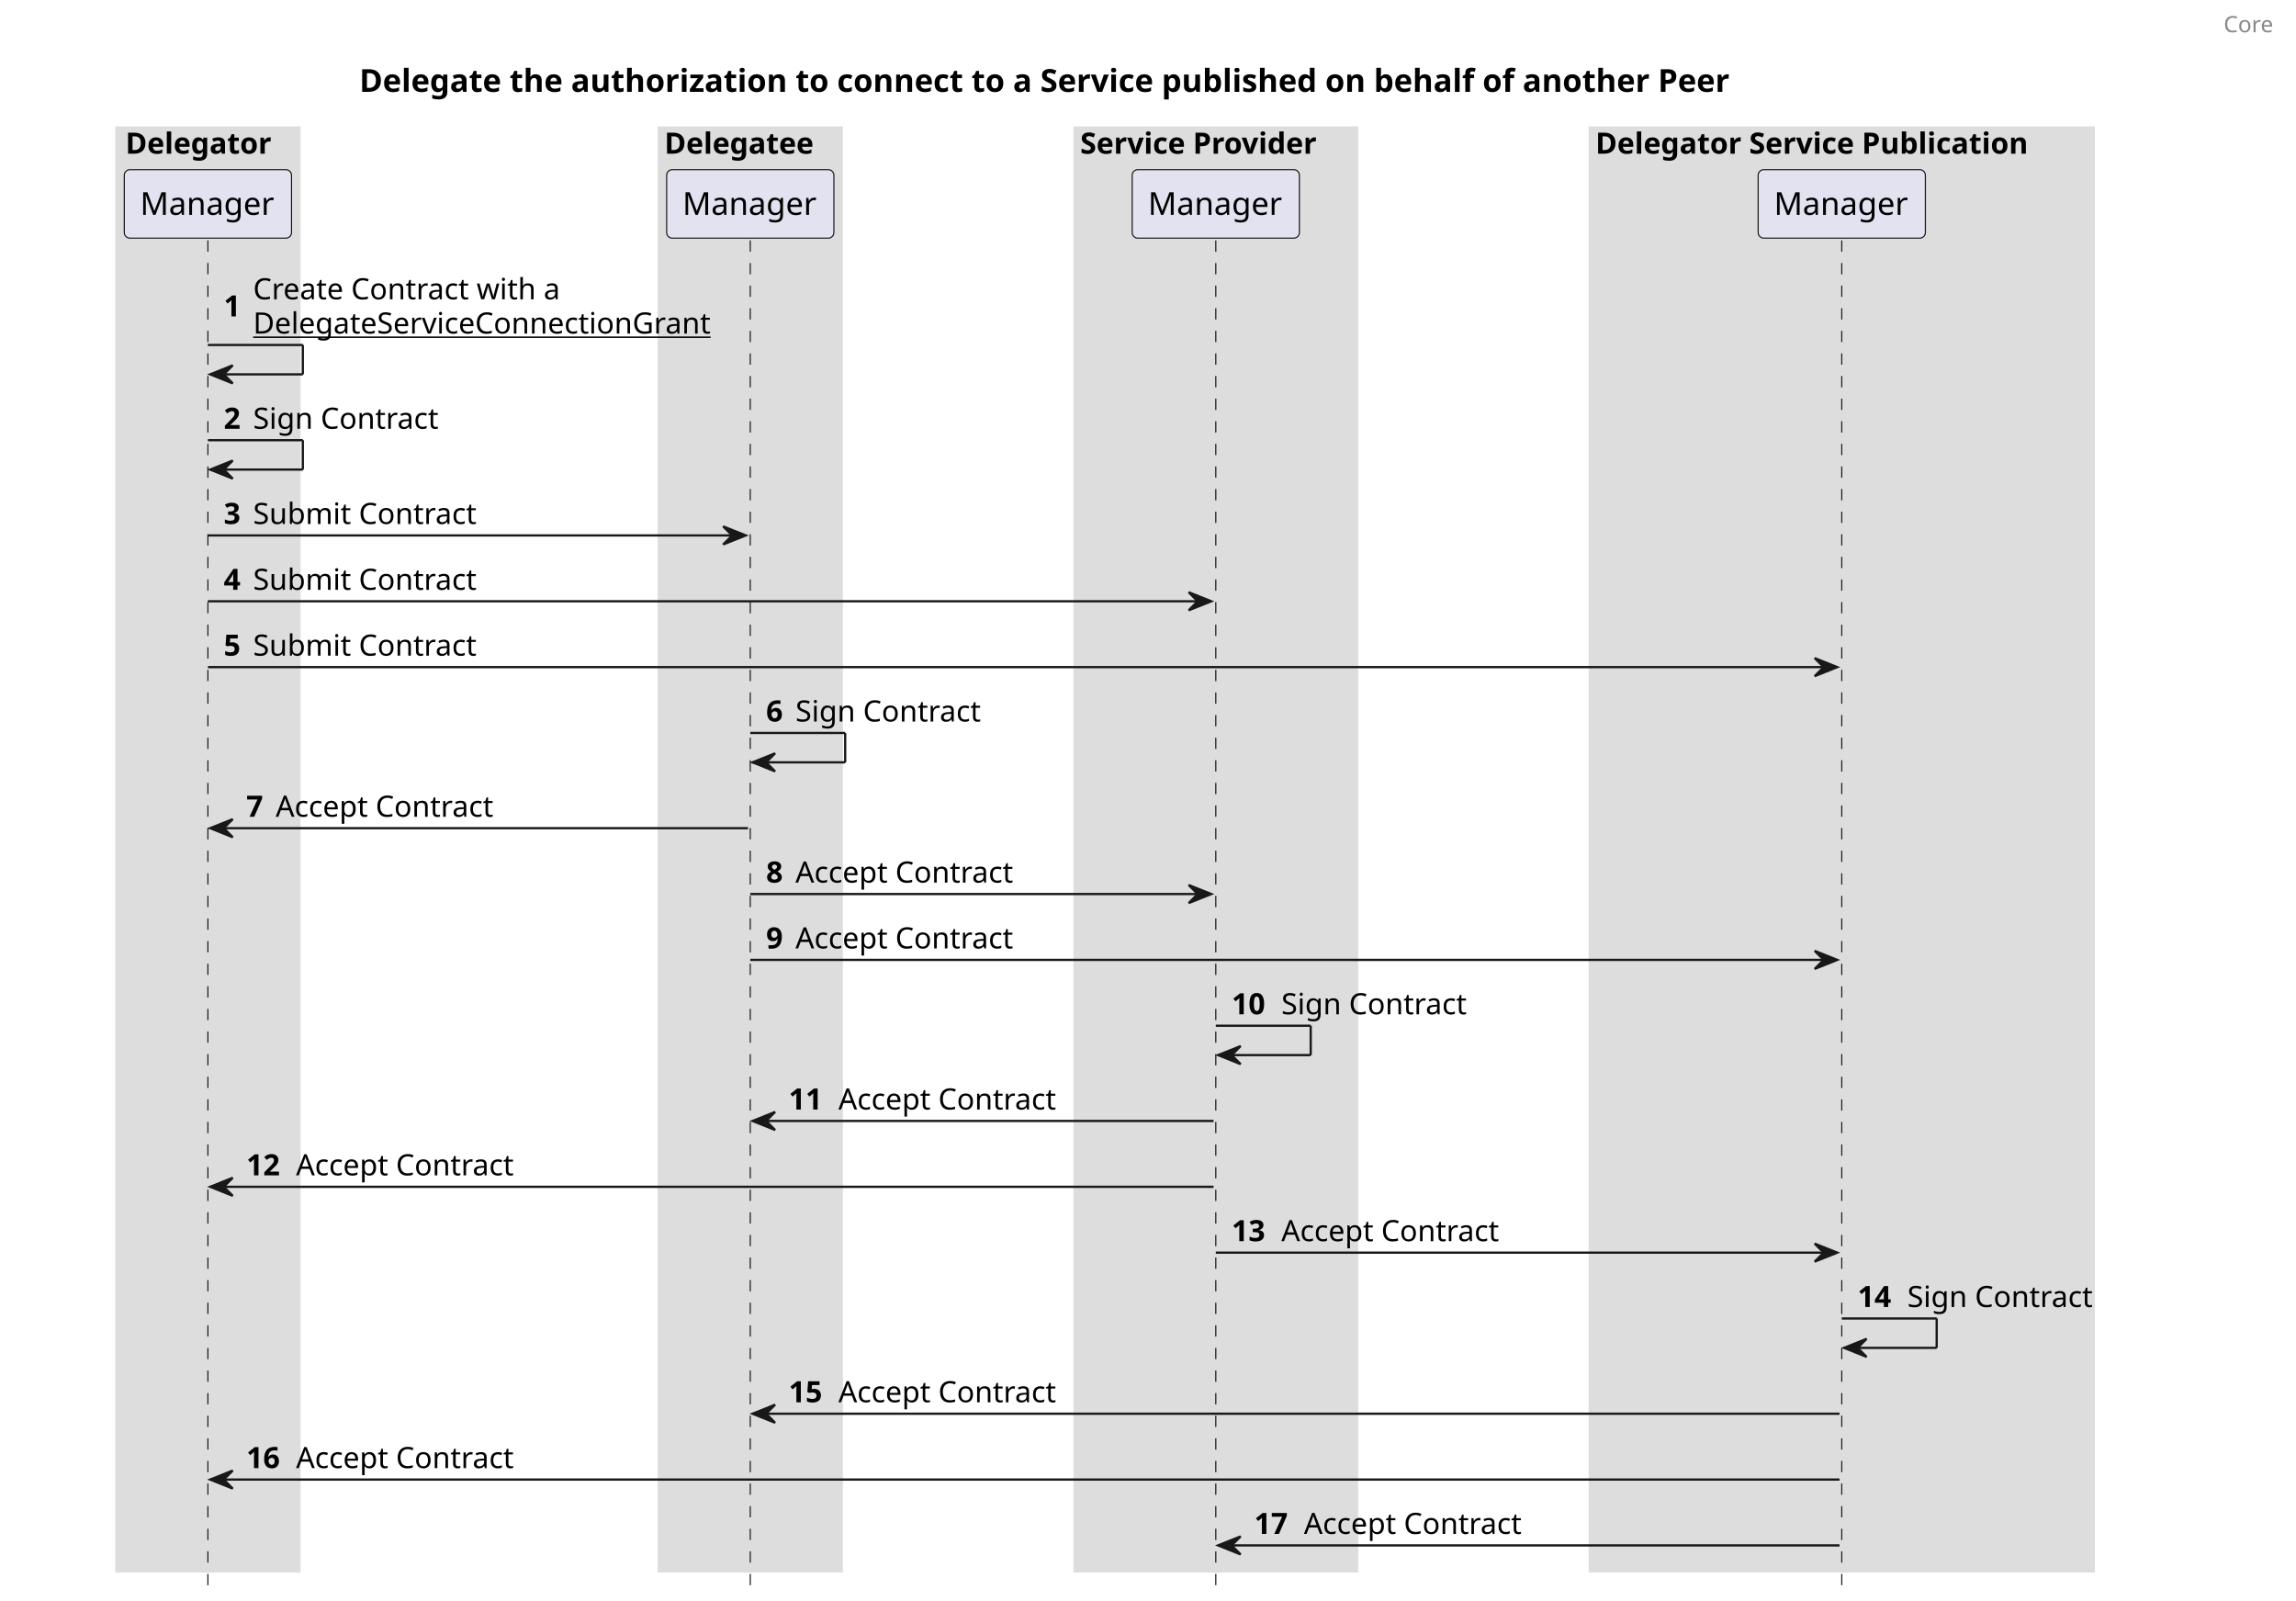
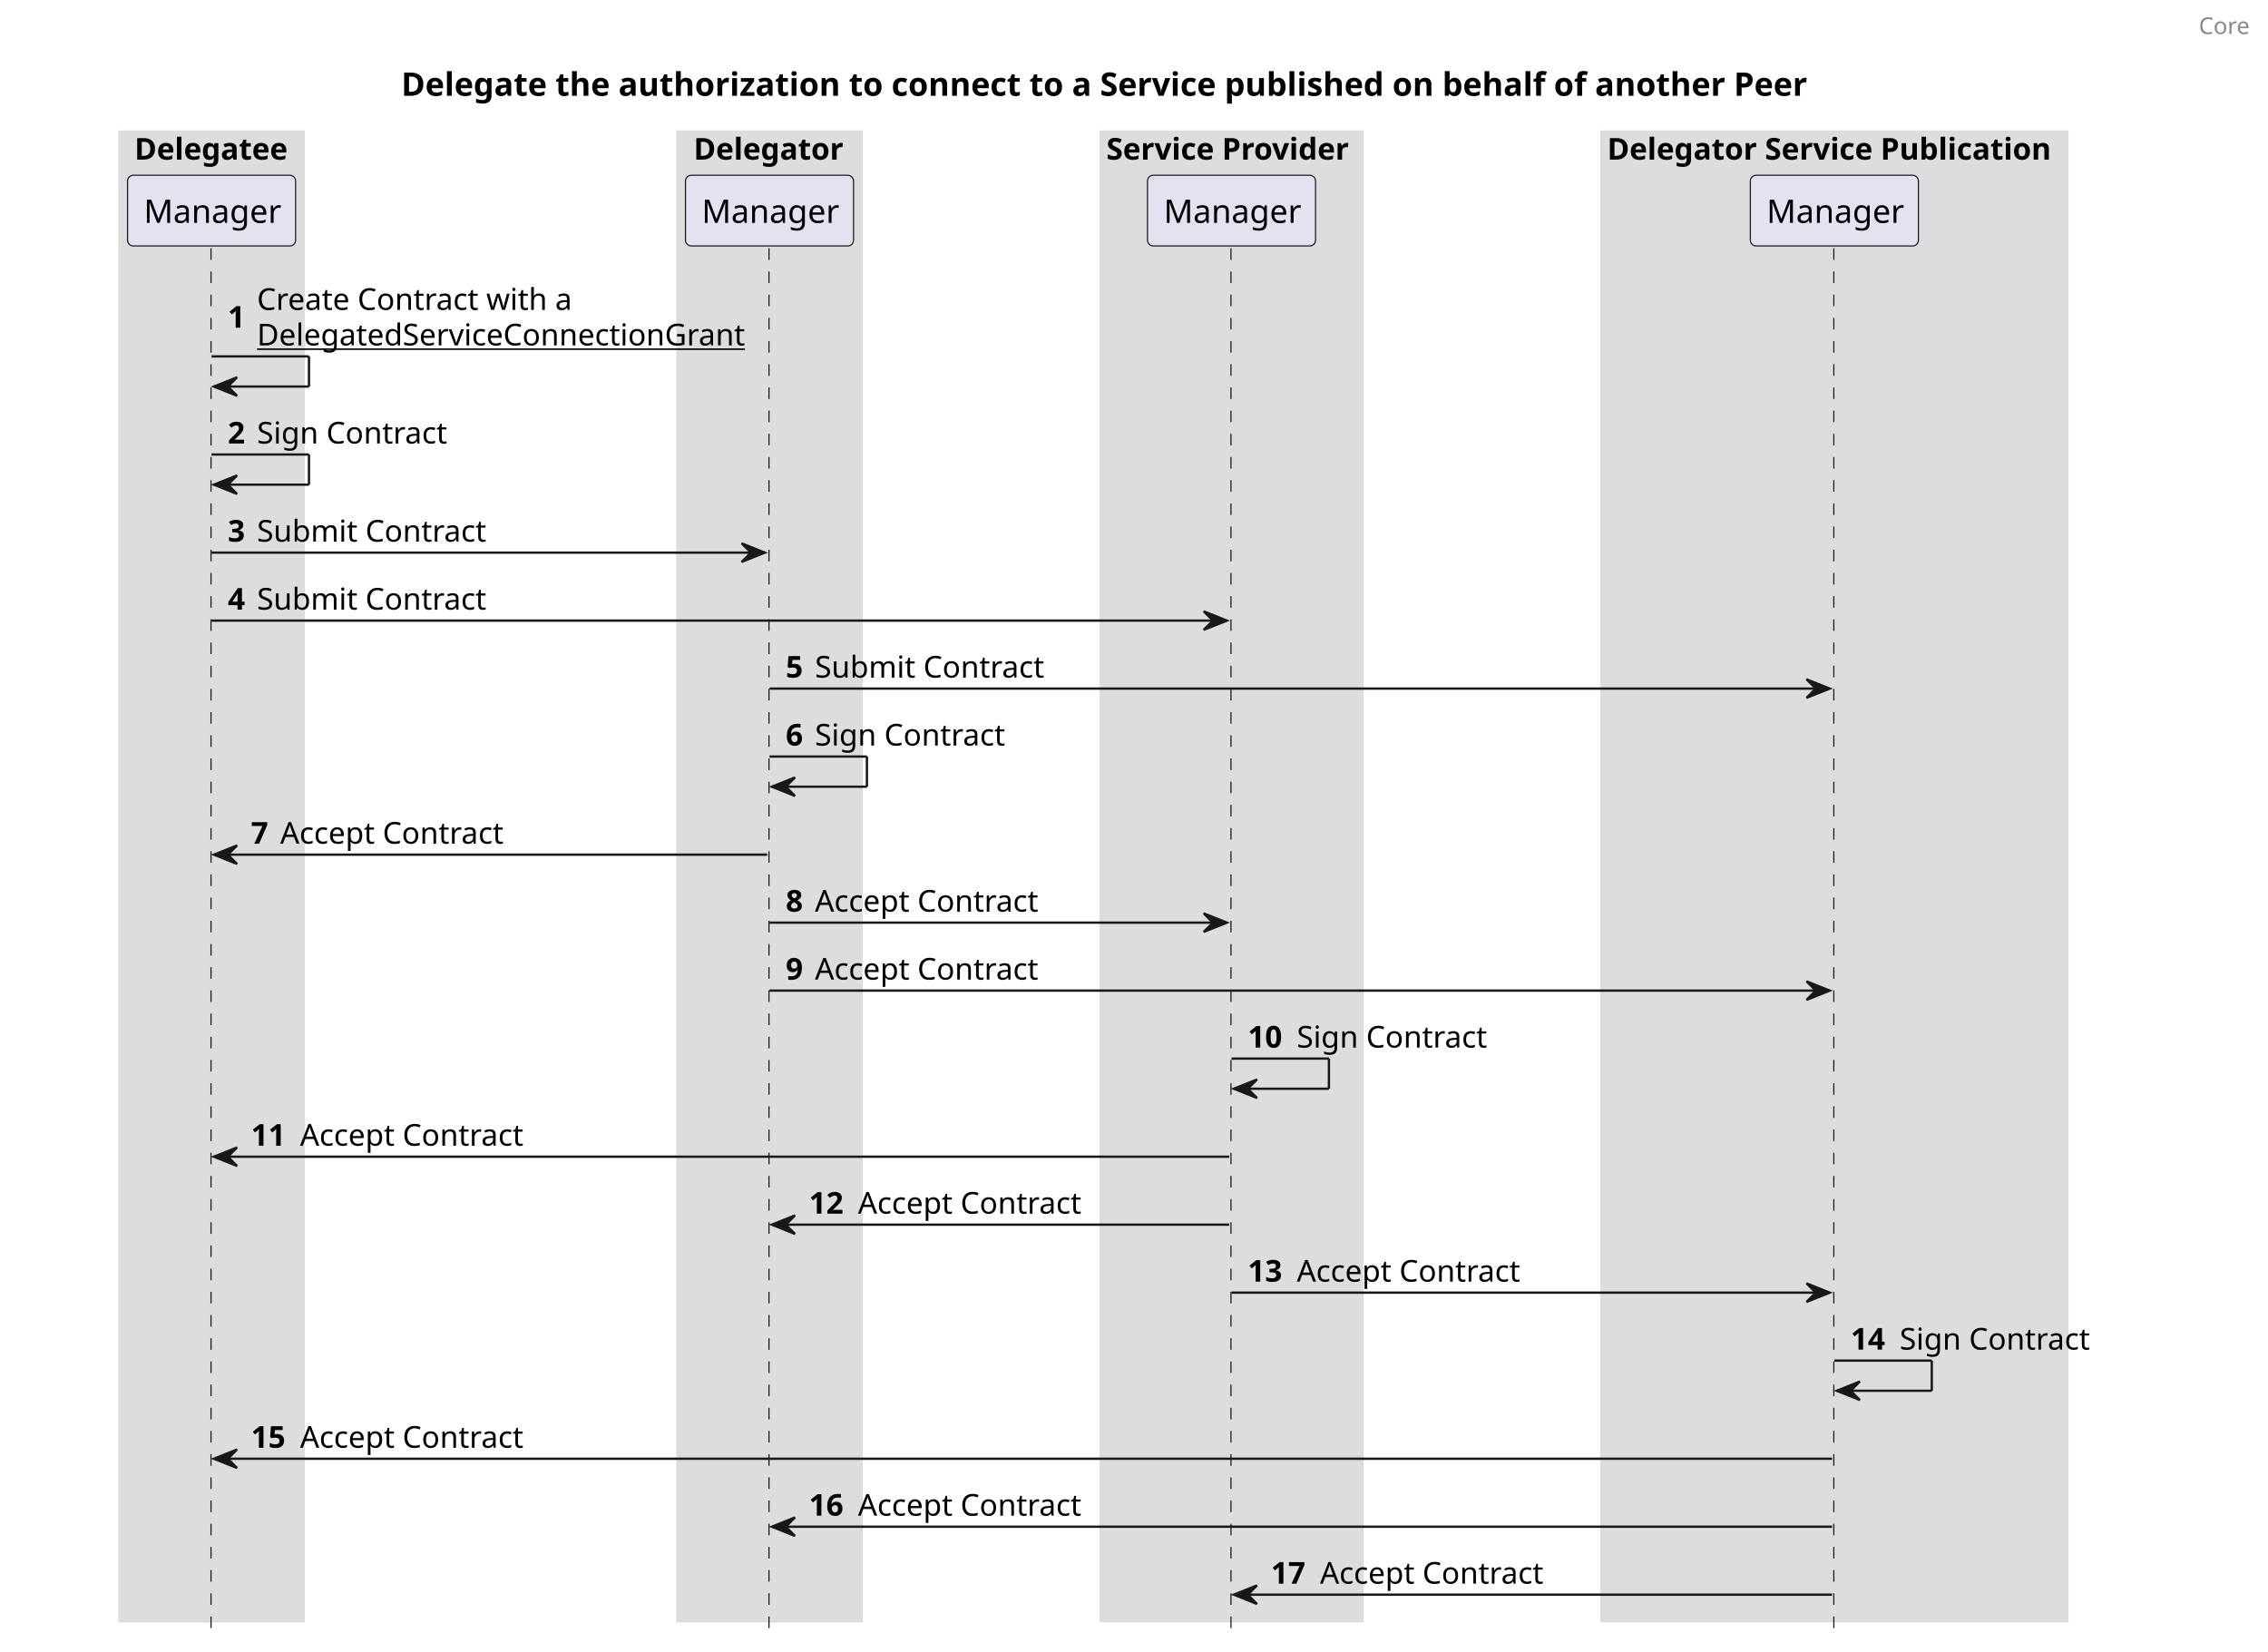
- <svg xmlns="http://www.w3.org/2000/svg" contentStyleType="text/css" height="708px" preserveAspectRatio="none" style="width:1016px;height:708px;background:#FFFFFF;" version="1.1" viewBox="0 0 1016 708" width="1016px" zoomAndPan="magnify">
+ <svg xmlns="http://www.w3.org/2000/svg" contentStyleType="text/css" data-diagram-type="SEQUENCE" height="712px" preserveAspectRatio="none" style="width:978px;height:712px;background:#FFFFFF;" version="1.1" viewBox="0 0 978 712" width="978px" zoomAndPan="magnify">
  <defs />
  <g>
-     <text fill="#000000" font-family="sans-serif" font-size="14" font-weight="bold" lengthAdjust="spacing" textLength="690" x="159" y="40.636">Delegate the authorization to connect to a Service published on behalf of another Peer</text>
-     <rect fill="#DDDDDD" height="639.82" style="stroke:none;stroke-width:0.5;" width="82" x="51" y="55.938" />
-     <text fill="#000000" font-family="sans-serif" font-size="13" font-weight="bold" lengthAdjust="spacing" textLength="73" x="55.5" y="68.004">Delegator</text>
-     <rect fill="#DDDDDD" height="639.82" style="stroke:none;stroke-width:0.5;" width="82" x="291" y="55.938" />
-     <text fill="#000000" font-family="sans-serif" font-size="13" font-weight="bold" lengthAdjust="spacing" textLength="76" x="294" y="68.004">Delegatee</text>
-     <rect fill="#DDDDDD" height="639.82" style="stroke:none;stroke-width:0.5;" width="126" x="475" y="55.938" />
-     <text fill="#000000" font-family="sans-serif" font-size="13" font-weight="bold" lengthAdjust="spacing" textLength="120" x="478" y="68.004">Service Provider</text>
-     <rect fill="#DDDDDD" height="639.82" style="stroke:none;stroke-width:0.5;" width="224" x="703" y="55.938" />
-     <text fill="#000000" font-family="sans-serif" font-size="13" font-weight="bold" lengthAdjust="spacing" textLength="218" x="706" y="68.004">Delegator Service Publication</text>
-     <line style="stroke:#181818;stroke-width:0.5;stroke-dasharray:5.0,5.0;" x1="92" x2="92" y1="106.367" y2="701.758" />
-     <line style="stroke:#181818;stroke-width:0.5;stroke-dasharray:5.0,5.0;" x1="332" x2="332" y1="106.367" y2="701.758" />
-     <line style="stroke:#181818;stroke-width:0.5;stroke-dasharray:5.0,5.0;" x1="538" x2="538" y1="106.367" y2="701.758" />
-     <line style="stroke:#181818;stroke-width:0.5;stroke-dasharray:5.0,5.0;" x1="815" x2="815" y1="106.367" y2="701.758" />
-     <rect fill="#E2E2F0" height="30.297" rx="2.5" ry="2.5" style="stroke:#181818;stroke-width:0.5;" width="74" x="55" y="75.07" />
-     <text fill="#000000" font-family="sans-serif" font-size="14" lengthAdjust="spacing" textLength="60" x="62" y="95.065">Manager</text>
-     <rect fill="#E2E2F0" height="30.297" rx="2.5" ry="2.5" style="stroke:#181818;stroke-width:0.5;" width="74" x="295" y="75.07" />
-     <text fill="#000000" font-family="sans-serif" font-size="14" lengthAdjust="spacing" textLength="60" x="302" y="95.065">Manager</text>
-     <rect fill="#E2E2F0" height="30.297" rx="2.5" ry="2.5" style="stroke:#181818;stroke-width:0.5;" width="74" x="501" y="75.07" />
-     <text fill="#000000" font-family="sans-serif" font-size="14" lengthAdjust="spacing" textLength="60" x="508" y="95.065">Manager</text>
-     <rect fill="#E2E2F0" height="30.297" rx="2.5" ry="2.5" style="stroke:#181818;stroke-width:0.5;" width="74" x="778" y="75.07" />
-     <text fill="#000000" font-family="sans-serif" font-size="14" lengthAdjust="spacing" textLength="60" x="785" y="95.065">Manager</text>
-     <line style="stroke:#181818;stroke-width:1.0;" x1="92" x2="134" y1="152.633" y2="152.633" />
-     <line style="stroke:#181818;stroke-width:1.0;" x1="134" x2="134" y1="152.633" y2="165.633" />
-     <line style="stroke:#181818;stroke-width:1.0;" x1="93" x2="134" y1="165.633" y2="165.633" />
-     <polygon fill="#181818" points="103,161.633,93,165.633,103,169.633,99,165.633" style="stroke:#181818;stroke-width:1.0;" />
-     <text fill="#000000" font-family="sans-serif" font-size="13" font-weight="bold" lengthAdjust="spacing" textLength="9" x="99" y="140">1</text>
-     <text fill="#000000" font-family="sans-serif" font-size="13" lengthAdjust="spacing" textLength="143" x="112" y="132.434">Create Contract with a</text>
-     <text fill="#000000" font-family="sans-serif" font-size="13" lengthAdjust="spacing" text-decoration="underline" textLength="213" x="112" y="147.567">DelegateServiceConnectionGrant</text>
-     <line style="stroke:#181818;stroke-width:1.0;" x1="92" x2="134" y1="194.766" y2="194.766" />
-     <line style="stroke:#181818;stroke-width:1.0;" x1="134" x2="134" y1="194.766" y2="207.766" />
-     <line style="stroke:#181818;stroke-width:1.0;" x1="93" x2="134" y1="207.766" y2="207.766" />
-     <polygon fill="#181818" points="103,203.766,93,207.766,103,211.766,99,207.766" style="stroke:#181818;stroke-width:1.0;" />
-     <text fill="#000000" font-family="sans-serif" font-size="13" font-weight="bold" lengthAdjust="spacing" textLength="9" x="99" y="189.7">2</text>
-     <text fill="#000000" font-family="sans-serif" font-size="13" lengthAdjust="spacing" textLength="87" x="112" y="189.7">Sign Contract</text>
-     <polygon fill="#181818" points="320,232.898,330,236.898,320,240.898,324,236.898" style="stroke:#181818;stroke-width:1.0;" />
-     <line style="stroke:#181818;stroke-width:1.0;" x1="92" x2="326" y1="236.898" y2="236.898" />
-     <text fill="#000000" font-family="sans-serif" font-size="13" font-weight="bold" lengthAdjust="spacing" textLength="9" x="99" y="231.833">3</text>
-     <text fill="#000000" font-family="sans-serif" font-size="13" lengthAdjust="spacing" textLength="105" x="112" y="231.833">Submit Contract</text>
-     <polygon fill="#181818" points="526,262.031,536,266.031,526,270.031,530,266.031" style="stroke:#181818;stroke-width:1.0;" />
-     <line style="stroke:#181818;stroke-width:1.0;" x1="92" x2="532" y1="266.031" y2="266.031" />
-     <text fill="#000000" font-family="sans-serif" font-size="13" font-weight="bold" lengthAdjust="spacing" textLength="9" x="99" y="260.965">4</text>
-     <text fill="#000000" font-family="sans-serif" font-size="13" lengthAdjust="spacing" textLength="105" x="112" y="260.965">Submit Contract</text>
-     <polygon fill="#181818" points="803,291.164,813,295.164,803,299.164,807,295.164" style="stroke:#181818;stroke-width:1.0;" />
-     <line style="stroke:#181818;stroke-width:1.0;" x1="92" x2="809" y1="295.164" y2="295.164" />
-     <text fill="#000000" font-family="sans-serif" font-size="13" font-weight="bold" lengthAdjust="spacing" textLength="9" x="99" y="290.098">5</text>
-     <text fill="#000000" font-family="sans-serif" font-size="13" lengthAdjust="spacing" textLength="105" x="112" y="290.098">Submit Contract</text>
-     <line style="stroke:#181818;stroke-width:1.0;" x1="332" x2="374" y1="324.297" y2="324.297" />
-     <line style="stroke:#181818;stroke-width:1.0;" x1="374" x2="374" y1="324.297" y2="337.297" />
-     <line style="stroke:#181818;stroke-width:1.0;" x1="333" x2="374" y1="337.297" y2="337.297" />
-     <polygon fill="#181818" points="343,333.297,333,337.297,343,341.297,339,337.297" style="stroke:#181818;stroke-width:1.0;" />
-     <text fill="#000000" font-family="sans-serif" font-size="13" font-weight="bold" lengthAdjust="spacing" textLength="9" x="339" y="319.231">6</text>
-     <text fill="#000000" font-family="sans-serif" font-size="13" lengthAdjust="spacing" textLength="87" x="352" y="319.231">Sign Contract</text>
-     <polygon fill="#181818" points="103,362.43,93,366.43,103,370.43,99,366.43" style="stroke:#181818;stroke-width:1.0;" />
-     <line style="stroke:#181818;stroke-width:1.0;" x1="97" x2="331" y1="366.43" y2="366.43" />
-     <text fill="#000000" font-family="sans-serif" font-size="13" font-weight="bold" lengthAdjust="spacing" textLength="9" x="109" y="361.364">7</text>
-     <text fill="#000000" font-family="sans-serif" font-size="13" lengthAdjust="spacing" textLength="103" x="122" y="361.364">Accept Contract</text>
-     <polygon fill="#181818" points="526,391.562,536,395.562,526,399.562,530,395.562" style="stroke:#181818;stroke-width:1.0;" />
-     <line style="stroke:#181818;stroke-width:1.0;" x1="332" x2="532" y1="395.562" y2="395.562" />
-     <text fill="#000000" font-family="sans-serif" font-size="13" font-weight="bold" lengthAdjust="spacing" textLength="9" x="339" y="390.497">8</text>
-     <text fill="#000000" font-family="sans-serif" font-size="13" lengthAdjust="spacing" textLength="103" x="352" y="390.497">Accept Contract</text>
-     <polygon fill="#181818" points="803,420.695,813,424.695,803,428.695,807,424.695" style="stroke:#181818;stroke-width:1.0;" />
-     <line style="stroke:#181818;stroke-width:1.0;" x1="332" x2="809" y1="424.695" y2="424.695" />
-     <text fill="#000000" font-family="sans-serif" font-size="13" font-weight="bold" lengthAdjust="spacing" textLength="9" x="339" y="419.629">9</text>
-     <text fill="#000000" font-family="sans-serif" font-size="13" lengthAdjust="spacing" textLength="103" x="352" y="419.629">Accept Contract</text>
-     <line style="stroke:#181818;stroke-width:1.0;" x1="538" x2="580" y1="453.828" y2="453.828" />
-     <line style="stroke:#181818;stroke-width:1.0;" x1="580" x2="580" y1="453.828" y2="466.828" />
-     <line style="stroke:#181818;stroke-width:1.0;" x1="539" x2="580" y1="466.828" y2="466.828" />
-     <polygon fill="#181818" points="549,462.828,539,466.828,549,470.828,545,466.828" style="stroke:#181818;stroke-width:1.0;" />
-     <text fill="#000000" font-family="sans-serif" font-size="13" font-weight="bold" lengthAdjust="spacing" textLength="18" x="545" y="448.762">10</text>
-     <text fill="#000000" font-family="sans-serif" font-size="13" lengthAdjust="spacing" textLength="87" x="567" y="448.762">Sign Contract</text>
-     <polygon fill="#181818" points="343,491.961,333,495.961,343,499.961,339,495.961" style="stroke:#181818;stroke-width:1.0;" />
-     <line style="stroke:#181818;stroke-width:1.0;" x1="337" x2="537" y1="495.961" y2="495.961" />
-     <text fill="#000000" font-family="sans-serif" font-size="13" font-weight="bold" lengthAdjust="spacing" textLength="18" x="349" y="490.895">11</text>
-     <text fill="#000000" font-family="sans-serif" font-size="13" lengthAdjust="spacing" textLength="103" x="371" y="490.895">Accept Contract</text>
-     <polygon fill="#181818" points="103,521.094,93,525.094,103,529.094,99,525.094" style="stroke:#181818;stroke-width:1.0;" />
-     <line style="stroke:#181818;stroke-width:1.0;" x1="97" x2="537" y1="525.094" y2="525.094" />
-     <text fill="#000000" font-family="sans-serif" font-size="13" font-weight="bold" lengthAdjust="spacing" textLength="18" x="109" y="520.028">12</text>
-     <text fill="#000000" font-family="sans-serif" font-size="13" lengthAdjust="spacing" textLength="103" x="131" y="520.028">Accept Contract</text>
-     <polygon fill="#181818" points="803,550.227,813,554.227,803,558.227,807,554.227" style="stroke:#181818;stroke-width:1.0;" />
-     <line style="stroke:#181818;stroke-width:1.0;" x1="538" x2="809" y1="554.227" y2="554.227" />
-     <text fill="#000000" font-family="sans-serif" font-size="13" font-weight="bold" lengthAdjust="spacing" textLength="18" x="545" y="549.161">13</text>
-     <text fill="#000000" font-family="sans-serif" font-size="13" lengthAdjust="spacing" textLength="103" x="567" y="549.161">Accept Contract</text>
-     <line style="stroke:#181818;stroke-width:1.0;" x1="815" x2="857" y1="583.359" y2="583.359" />
-     <line style="stroke:#181818;stroke-width:1.0;" x1="857" x2="857" y1="583.359" y2="596.359" />
-     <line style="stroke:#181818;stroke-width:1.0;" x1="816" x2="857" y1="596.359" y2="596.359" />
-     <polygon fill="#181818" points="826,592.359,816,596.359,826,600.359,822,596.359" style="stroke:#181818;stroke-width:1.0;" />
-     <text fill="#000000" font-family="sans-serif" font-size="13" font-weight="bold" lengthAdjust="spacing" textLength="18" x="822" y="578.293">14</text>
-     <text fill="#000000" font-family="sans-serif" font-size="13" lengthAdjust="spacing" textLength="87" x="844" y="578.293">Sign Contract</text>
-     <polygon fill="#181818" points="343,621.492,333,625.492,343,629.492,339,625.492" style="stroke:#181818;stroke-width:1.0;" />
-     <line style="stroke:#181818;stroke-width:1.0;" x1="337" x2="814" y1="625.492" y2="625.492" />
-     <text fill="#000000" font-family="sans-serif" font-size="13" font-weight="bold" lengthAdjust="spacing" textLength="18" x="349" y="620.426">15</text>
-     <text fill="#000000" font-family="sans-serif" font-size="13" lengthAdjust="spacing" textLength="103" x="371" y="620.426">Accept Contract</text>
-     <polygon fill="#181818" points="103,650.625,93,654.625,103,658.625,99,654.625" style="stroke:#181818;stroke-width:1.0;" />
-     <line style="stroke:#181818;stroke-width:1.0;" x1="97" x2="814" y1="654.625" y2="654.625" />
-     <text fill="#000000" font-family="sans-serif" font-size="13" font-weight="bold" lengthAdjust="spacing" textLength="18" x="109" y="649.559">16</text>
-     <text fill="#000000" font-family="sans-serif" font-size="13" lengthAdjust="spacing" textLength="103" x="131" y="649.559">Accept Contract</text>
-     <polygon fill="#181818" points="549,679.758,539,683.758,549,687.758,545,683.758" style="stroke:#181818;stroke-width:1.0;" />
-     <line style="stroke:#181818;stroke-width:1.0;" x1="543" x2="814" y1="683.758" y2="683.758" />
-     <text fill="#000000" font-family="sans-serif" font-size="13" font-weight="bold" lengthAdjust="spacing" textLength="18" x="555" y="678.692">17</text>
-     <text fill="#000000" font-family="sans-serif" font-size="13" lengthAdjust="spacing" textLength="103" x="577" y="678.692">Accept Contract</text>
-     <text fill="#888888" font-family="sans-serif" font-size="10" lengthAdjust="spacing" textLength="24" x="984" y="14.282">Core</text>
+     <text fill="#000000" font-family="sans-serif" font-size="14" font-weight="bold" lengthAdjust="spacing" textLength="624.866" x="173.007" y="41.312">Delegate the authorization to connect to a Service published on behalf of another Peer</text>
+     <rect fill="#DDDDDD" height="643.389" style="stroke:none;stroke-width:0.5;" width="80.468" x="51" y="56.266" />
+     <text fill="#000000" font-family="sans-serif" font-size="13" font-weight="bold" lengthAdjust="spacing" textLength="66.492" x="57.988" y="68.834">Delegatee</text>
+     <rect fill="#DDDDDD" height="643.389" style="stroke:none;stroke-width:0.5;" width="80.468" x="291.593" y="56.266" />
+     <text fill="#000000" font-family="sans-serif" font-size="13" font-weight="bold" lengthAdjust="spacing" textLength="65.47" x="299.092" y="68.834">Delegator</text>
+     <rect fill="#DDDDDD" height="643.389" style="stroke:none;stroke-width:0.5;" width="113.98" x="474.061" y="56.266" />
+     <text fill="#000000" font-family="sans-serif" font-size="13" font-weight="bold" lengthAdjust="spacing" textLength="107.98" x="477.061" y="68.834">Service Provider</text>
+     <rect fill="#DDDDDD" height="643.389" style="stroke:none;stroke-width:0.5;" width="201.946" x="690.041" y="56.266" />
+     <text fill="#000000" font-family="sans-serif" font-size="13" font-weight="bold" lengthAdjust="spacing" textLength="195.946" x="693.041" y="68.834">Delegator Service Publication</text>
+     <g>
+       <rect fill="#000000" fill-opacity="0" height="598.59" width="8" x="87.234" y="107.064" />
+       <line style="stroke:#181818;stroke-width:0.5;stroke-dasharray:5,5;" x1="91" x2="91" y1="107.064" y2="705.654" />
+     </g>
+     <g>
+       <rect fill="#000000" fill-opacity="0" height="598.59" width="8" x="327.827" y="107.064" />
+       <line style="stroke:#181818;stroke-width:0.5;stroke-dasharray:5,5;" x1="331.593" x2="331.593" y1="107.064" y2="705.654" />
+     </g>
+     <g>
+       <rect fill="#000000" fill-opacity="0" height="598.59" width="8" x="527.051" y="107.064" />
+       <line style="stroke:#181818;stroke-width:0.5;stroke-dasharray:5,5;" x1="530.817" x2="530.817" y1="107.064" y2="705.654" />
+     </g>
+     <g>
+       <rect fill="#000000" fill-opacity="0" height="598.59" width="8" x="787.014" y="107.064" />
+       <line style="stroke:#181818;stroke-width:0.5;stroke-dasharray:5,5;" x1="790.78" x2="790.78" y1="107.064" y2="705.654" />
+     </g>
+     <g class="participant participant-head" data-participant="managerDelegatee">
+       <rect fill="#E2E2F0" height="30.488" rx="2.5" ry="2.5" style="stroke:#181818;stroke-width:0.5;" width="72.468" x="55" y="75.576" />
+       <text fill="#000000" font-family="sans-serif" font-size="14" lengthAdjust="spacing" textLength="58.468" x="62" y="96.111">Manager</text>
+     </g>
+     <g class="participant participant-head" data-participant="managerDelegator">
+       <rect fill="#E2E2F0" height="30.488" rx="2.5" ry="2.5" style="stroke:#181818;stroke-width:0.5;" width="72.468" x="295.593" y="75.576" />
+       <text fill="#000000" font-family="sans-serif" font-size="14" lengthAdjust="spacing" textLength="58.468" x="302.593" y="96.111">Manager</text>
+     </g>
+     <g class="participant participant-head" data-participant="managerServiceProvider">
+       <rect fill="#E2E2F0" height="30.488" rx="2.5" ry="2.5" style="stroke:#181818;stroke-width:0.5;" width="72.468" x="494.817" y="75.576" />
+       <text fill="#000000" font-family="sans-serif" font-size="14" lengthAdjust="spacing" textLength="58.468" x="501.817" y="96.111">Manager</text>
+     </g>
+     <g class="participant participant-head" data-participant="managerDelegatorServicePublication">
+       <rect fill="#E2E2F0" height="30.488" rx="2.5" ry="2.5" style="stroke:#181818;stroke-width:0.5;" width="72.468" x="754.78" y="75.576" />
+       <text fill="#000000" font-family="sans-serif" font-size="14" lengthAdjust="spacing" textLength="58.468" x="761.78" y="96.111">Manager</text>
+     </g>
+     <g class="message" data-participant-1="managerDelegatee" data-participant-2="managerDelegatee">
+       <line style="stroke:#181818;stroke-width:1;" x1="91.234" x2="133.234" y1="153.685" y2="153.685" />
+       <line style="stroke:#181818;stroke-width:1;" x1="133.234" x2="133.234" y1="153.685" y2="166.685" />
+       <line style="stroke:#181818;stroke-width:1;" x1="92.234" x2="133.234" y1="166.685" y2="166.685" />
+       <polygon fill="#181818" points="102.234,162.685,92.234,166.685,102.234,170.685,98.234,166.685" style="stroke:#181818;stroke-width:1;" />
+       <text fill="#000000" font-family="sans-serif" font-size="13" font-weight="bold" lengthAdjust="spacing" textLength="8.576" x="98.234" y="141.288">1</text>
+       <text fill="#000000" font-family="sans-serif" font-size="13" lengthAdjust="spacing" textLength="140.994" x="110.81" y="133.633">Create Contract with a</text>
+       <text fill="#000000" font-family="sans-serif" font-size="13" lengthAdjust="spacing" text-decoration="underline" textLength="214.018" x="110.81" y="148.943">DelegatedServiceConnectionGrant</text>
+     </g>
+     <g class="message" data-participant-1="managerDelegatee" data-participant-2="managerDelegatee">
+       <line style="stroke:#181818;stroke-width:1;" x1="91.234" x2="133.234" y1="195.996" y2="195.996" />
+       <line style="stroke:#181818;stroke-width:1;" x1="133.234" x2="133.234" y1="195.996" y2="208.996" />
+       <line style="stroke:#181818;stroke-width:1;" x1="92.234" x2="133.234" y1="208.996" y2="208.996" />
+       <polygon fill="#181818" points="102.234,204.996,92.234,208.996,102.234,212.996,98.234,208.996" style="stroke:#181818;stroke-width:1;" />
+       <text fill="#000000" font-family="sans-serif" font-size="13" font-weight="bold" lengthAdjust="spacing" textLength="8.576" x="98.234" y="191.254">2</text>
+       <text fill="#000000" font-family="sans-serif" font-size="13" lengthAdjust="spacing" textLength="84.976" x="110.81" y="191.254">Sign Contract</text>
+     </g>
+     <g class="message" data-participant-1="managerDelegatee" data-participant-2="managerDelegator">
+       <polygon fill="#181818" points="319.827,234.307,329.827,238.307,319.827,242.307,323.827,238.307" style="stroke:#181818;stroke-width:1;" />
+       <line style="stroke:#181818;stroke-width:1;" x1="91.234" x2="325.827" y1="238.307" y2="238.307" />
+       <text fill="#000000" font-family="sans-serif" font-size="13" font-weight="bold" lengthAdjust="spacing" textLength="8.576" x="98.234" y="233.565">3</text>
+       <text fill="#000000" font-family="sans-serif" font-size="13" lengthAdjust="spacing" textLength="102.051" x="110.81" y="233.565">Submit Contract</text>
+     </g>
+     <g class="message" data-participant-1="managerDelegatee" data-participant-2="managerServiceProvider">
+       <polygon fill="#181818" points="519.051,263.617,529.051,267.617,519.051,271.617,523.051,267.617" style="stroke:#181818;stroke-width:1;" />
+       <line style="stroke:#181818;stroke-width:1;" x1="91.234" x2="525.051" y1="267.617" y2="267.617" />
+       <text fill="#000000" font-family="sans-serif" font-size="13" font-weight="bold" lengthAdjust="spacing" textLength="8.576" x="98.234" y="262.875">4</text>
+       <text fill="#000000" font-family="sans-serif" font-size="13" lengthAdjust="spacing" textLength="102.051" x="110.81" y="262.875">Submit Contract</text>
+     </g>
+     <g class="message" data-participant-1="managerDelegator" data-participant-2="managerDelegatorServicePublication">
+       <polygon fill="#181818" points="779.014,292.928,789.014,296.928,779.014,300.928,783.014,296.928" style="stroke:#181818;stroke-width:1;" />
+       <line style="stroke:#181818;stroke-width:1;" x1="331.827" x2="785.014" y1="296.928" y2="296.928" />
+       <text fill="#000000" font-family="sans-serif" font-size="13" font-weight="bold" lengthAdjust="spacing" textLength="8.576" x="338.827" y="292.185">5</text>
+       <text fill="#000000" font-family="sans-serif" font-size="13" lengthAdjust="spacing" textLength="102.051" x="351.403" y="292.185">Submit Contract</text>
+     </g>
+     <g class="message" data-participant-1="managerDelegator" data-participant-2="managerDelegator">
+       <line style="stroke:#181818;stroke-width:1;" x1="331.827" x2="373.827" y1="326.238" y2="326.238" />
+       <line style="stroke:#181818;stroke-width:1;" x1="373.827" x2="373.827" y1="326.238" y2="339.238" />
+       <line style="stroke:#181818;stroke-width:1;" x1="332.827" x2="373.827" y1="339.238" y2="339.238" />
+       <polygon fill="#181818" points="342.827,335.238,332.827,339.238,342.827,343.238,338.827,339.238" style="stroke:#181818;stroke-width:1;" />
+       <text fill="#000000" font-family="sans-serif" font-size="13" font-weight="bold" lengthAdjust="spacing" textLength="8.576" x="338.827" y="321.496">6</text>
+       <text fill="#000000" font-family="sans-serif" font-size="13" lengthAdjust="spacing" textLength="84.976" x="351.403" y="321.496">Sign Contract</text>
+     </g>
+     <g class="message" data-participant-1="managerDelegator" data-participant-2="managerDelegatee">
+       <polygon fill="#181818" points="102.234,364.549,92.234,368.549,102.234,372.549,98.234,368.549" style="stroke:#181818;stroke-width:1;" />
+       <line style="stroke:#181818;stroke-width:1;" x1="96.234" x2="330.827" y1="368.549" y2="368.549" />
+       <text fill="#000000" font-family="sans-serif" font-size="13" font-weight="bold" lengthAdjust="spacing" textLength="8.576" x="108.234" y="363.807">7</text>
+       <text fill="#000000" font-family="sans-serif" font-size="13" lengthAdjust="spacing" textLength="100.617" x="120.81" y="363.807">Accept Contract</text>
+     </g>
+     <g class="message" data-participant-1="managerDelegator" data-participant-2="managerServiceProvider">
+       <polygon fill="#181818" points="519.051,393.859,529.051,397.859,519.051,401.859,523.051,397.859" style="stroke:#181818;stroke-width:1;" />
+       <line style="stroke:#181818;stroke-width:1;" x1="331.827" x2="525.051" y1="397.859" y2="397.859" />
+       <text fill="#000000" font-family="sans-serif" font-size="13" font-weight="bold" lengthAdjust="spacing" textLength="8.576" x="338.827" y="393.117">8</text>
+       <text fill="#000000" font-family="sans-serif" font-size="13" lengthAdjust="spacing" textLength="100.617" x="351.403" y="393.117">Accept Contract</text>
+     </g>
+     <g class="message" data-participant-1="managerDelegator" data-participant-2="managerDelegatorServicePublication">
+       <polygon fill="#181818" points="779.014,423.17,789.014,427.17,779.014,431.17,783.014,427.17" style="stroke:#181818;stroke-width:1;" />
+       <line style="stroke:#181818;stroke-width:1;" x1="331.827" x2="785.014" y1="427.17" y2="427.17" />
+       <text fill="#000000" font-family="sans-serif" font-size="13" font-weight="bold" lengthAdjust="spacing" textLength="8.576" x="338.827" y="422.428">9</text>
+       <text fill="#000000" font-family="sans-serif" font-size="13" lengthAdjust="spacing" textLength="100.617" x="351.403" y="422.428">Accept Contract</text>
+     </g>
+     <g class="message" data-participant-1="managerServiceProvider" data-participant-2="managerServiceProvider">
+       <line style="stroke:#181818;stroke-width:1;" x1="531.051" x2="573.051" y1="456.481" y2="456.481" />
+       <line style="stroke:#181818;stroke-width:1;" x1="573.051" x2="573.051" y1="456.481" y2="469.481" />
+       <line style="stroke:#181818;stroke-width:1;" x1="532.051" x2="573.051" y1="469.481" y2="469.481" />
+       <polygon fill="#181818" points="542.051,465.481,532.051,469.481,542.051,473.481,538.051,469.481" style="stroke:#181818;stroke-width:1;" />
+       <text fill="#000000" font-family="sans-serif" font-size="13" font-weight="bold" lengthAdjust="spacing" textLength="17.151" x="538.051" y="451.738">10</text>
+       <text fill="#000000" font-family="sans-serif" font-size="13" lengthAdjust="spacing" textLength="84.976" x="559.202" y="451.738">Sign Contract</text>
+     </g>
+     <g class="message" data-participant-1="managerServiceProvider" data-participant-2="managerDelegatee">
+       <polygon fill="#181818" points="102.234,494.791,92.234,498.791,102.234,502.791,98.234,498.791" style="stroke:#181818;stroke-width:1;" />
+       <line style="stroke:#181818;stroke-width:1;" x1="96.234" x2="530.051" y1="498.791" y2="498.791" />
+       <text fill="#000000" font-family="sans-serif" font-size="13" font-weight="bold" lengthAdjust="spacing" textLength="17.151" x="108.234" y="494.049">11</text>
+       <text fill="#000000" font-family="sans-serif" font-size="13" lengthAdjust="spacing" textLength="100.617" x="129.385" y="494.049">Accept Contract</text>
+     </g>
+     <g class="message" data-participant-1="managerServiceProvider" data-participant-2="managerDelegator">
+       <polygon fill="#181818" points="342.827,524.102,332.827,528.102,342.827,532.102,338.827,528.102" style="stroke:#181818;stroke-width:1;" />
+       <line style="stroke:#181818;stroke-width:1;" x1="336.827" x2="530.051" y1="528.102" y2="528.102" />
+       <text fill="#000000" font-family="sans-serif" font-size="13" font-weight="bold" lengthAdjust="spacing" textLength="17.151" x="348.827" y="523.359">12</text>
+       <text fill="#000000" font-family="sans-serif" font-size="13" lengthAdjust="spacing" textLength="100.617" x="369.978" y="523.359">Accept Contract</text>
+     </g>
+     <g class="message" data-participant-1="managerServiceProvider" data-participant-2="managerDelegatorServicePublication">
+       <polygon fill="#181818" points="779.014,553.412,789.014,557.412,779.014,561.412,783.014,557.412" style="stroke:#181818;stroke-width:1;" />
+       <line style="stroke:#181818;stroke-width:1;" x1="531.051" x2="785.014" y1="557.412" y2="557.412" />
+       <text fill="#000000" font-family="sans-serif" font-size="13" font-weight="bold" lengthAdjust="spacing" textLength="17.151" x="538.051" y="552.67">13</text>
+       <text fill="#000000" font-family="sans-serif" font-size="13" lengthAdjust="spacing" textLength="100.617" x="559.202" y="552.67">Accept Contract</text>
+     </g>
+     <g class="message" data-participant-1="managerDelegatorServicePublication" data-participant-2="managerDelegatorServicePublication">
+       <line style="stroke:#181818;stroke-width:1;" x1="791.014" x2="833.014" y1="586.723" y2="586.723" />
+       <line style="stroke:#181818;stroke-width:1;" x1="833.014" x2="833.014" y1="586.723" y2="599.723" />
+       <line style="stroke:#181818;stroke-width:1;" x1="792.014" x2="833.014" y1="599.723" y2="599.723" />
+       <polygon fill="#181818" points="802.014,595.723,792.014,599.723,802.014,603.723,798.014,599.723" style="stroke:#181818;stroke-width:1;" />
+       <text fill="#000000" font-family="sans-serif" font-size="13" font-weight="bold" lengthAdjust="spacing" textLength="17.151" x="798.014" y="581.981">14</text>
+       <text fill="#000000" font-family="sans-serif" font-size="13" lengthAdjust="spacing" textLength="84.976" x="819.165" y="581.981">Sign Contract</text>
+     </g>
+     <g class="message" data-participant-1="managerDelegatorServicePublication" data-participant-2="managerDelegatee">
+       <polygon fill="#181818" points="102.234,625.033,92.234,629.033,102.234,633.033,98.234,629.033" style="stroke:#181818;stroke-width:1;" />
+       <line style="stroke:#181818;stroke-width:1;" x1="96.234" x2="790.014" y1="629.033" y2="629.033" />
+       <text fill="#000000" font-family="sans-serif" font-size="13" font-weight="bold" lengthAdjust="spacing" textLength="17.151" x="108.234" y="624.291">15</text>
+       <text fill="#000000" font-family="sans-serif" font-size="13" lengthAdjust="spacing" textLength="100.617" x="129.385" y="624.291">Accept Contract</text>
+     </g>
+     <g class="message" data-participant-1="managerDelegatorServicePublication" data-participant-2="managerDelegator">
+       <polygon fill="#181818" points="342.827,654.344,332.827,658.344,342.827,662.344,338.827,658.344" style="stroke:#181818;stroke-width:1;" />
+       <line style="stroke:#181818;stroke-width:1;" x1="336.827" x2="790.014" y1="658.344" y2="658.344" />
+       <text fill="#000000" font-family="sans-serif" font-size="13" font-weight="bold" lengthAdjust="spacing" textLength="17.151" x="348.827" y="653.602">16</text>
+       <text fill="#000000" font-family="sans-serif" font-size="13" lengthAdjust="spacing" textLength="100.617" x="369.978" y="653.602">Accept Contract</text>
+     </g>
+     <g class="message" data-participant-1="managerDelegatorServicePublication" data-participant-2="managerServiceProvider">
+       <polygon fill="#181818" points="542.051,683.654,532.051,687.654,542.051,691.654,538.051,687.654" style="stroke:#181818;stroke-width:1;" />
+       <line style="stroke:#181818;stroke-width:1;" x1="536.051" x2="790.014" y1="687.654" y2="687.654" />
+       <text fill="#000000" font-family="sans-serif" font-size="13" font-weight="bold" lengthAdjust="spacing" textLength="17.151" x="548.051" y="682.912">17</text>
+       <text fill="#000000" font-family="sans-serif" font-size="13" lengthAdjust="spacing" textLength="100.617" x="569.202" y="682.912">Accept Contract</text>
+     </g>
+     <text fill="#888888" font-family="sans-serif" font-size="10" lengthAdjust="spacing" textLength="22.725" x="948.156" y="14.668">Core</text>
  </g>
</svg>
